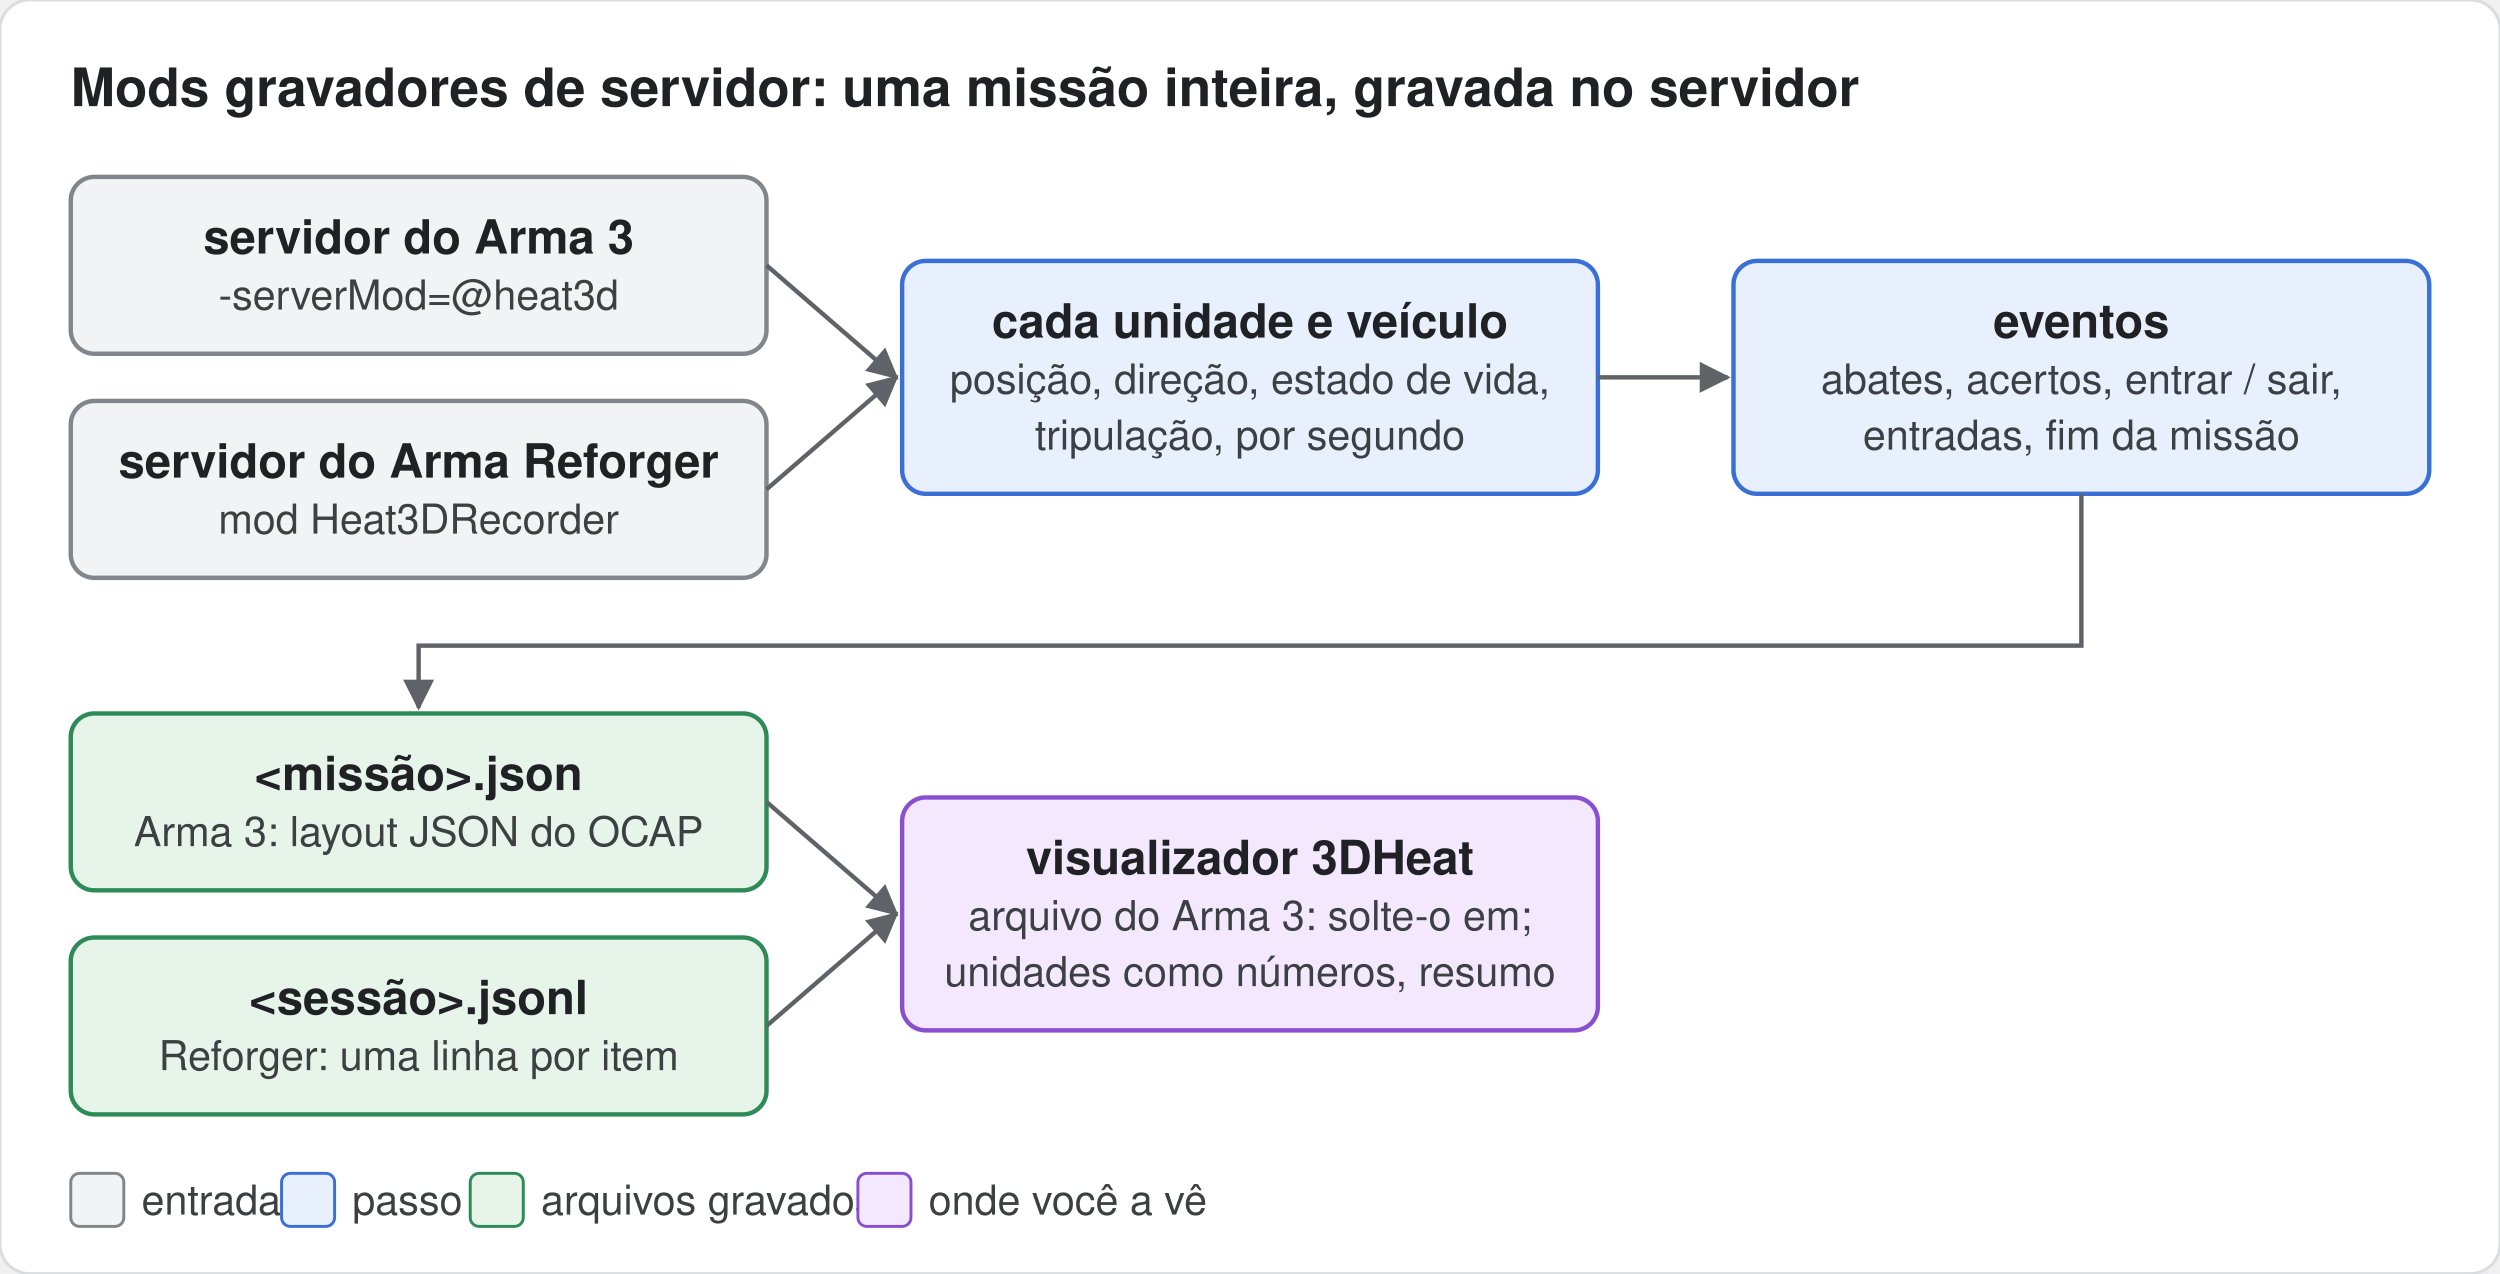
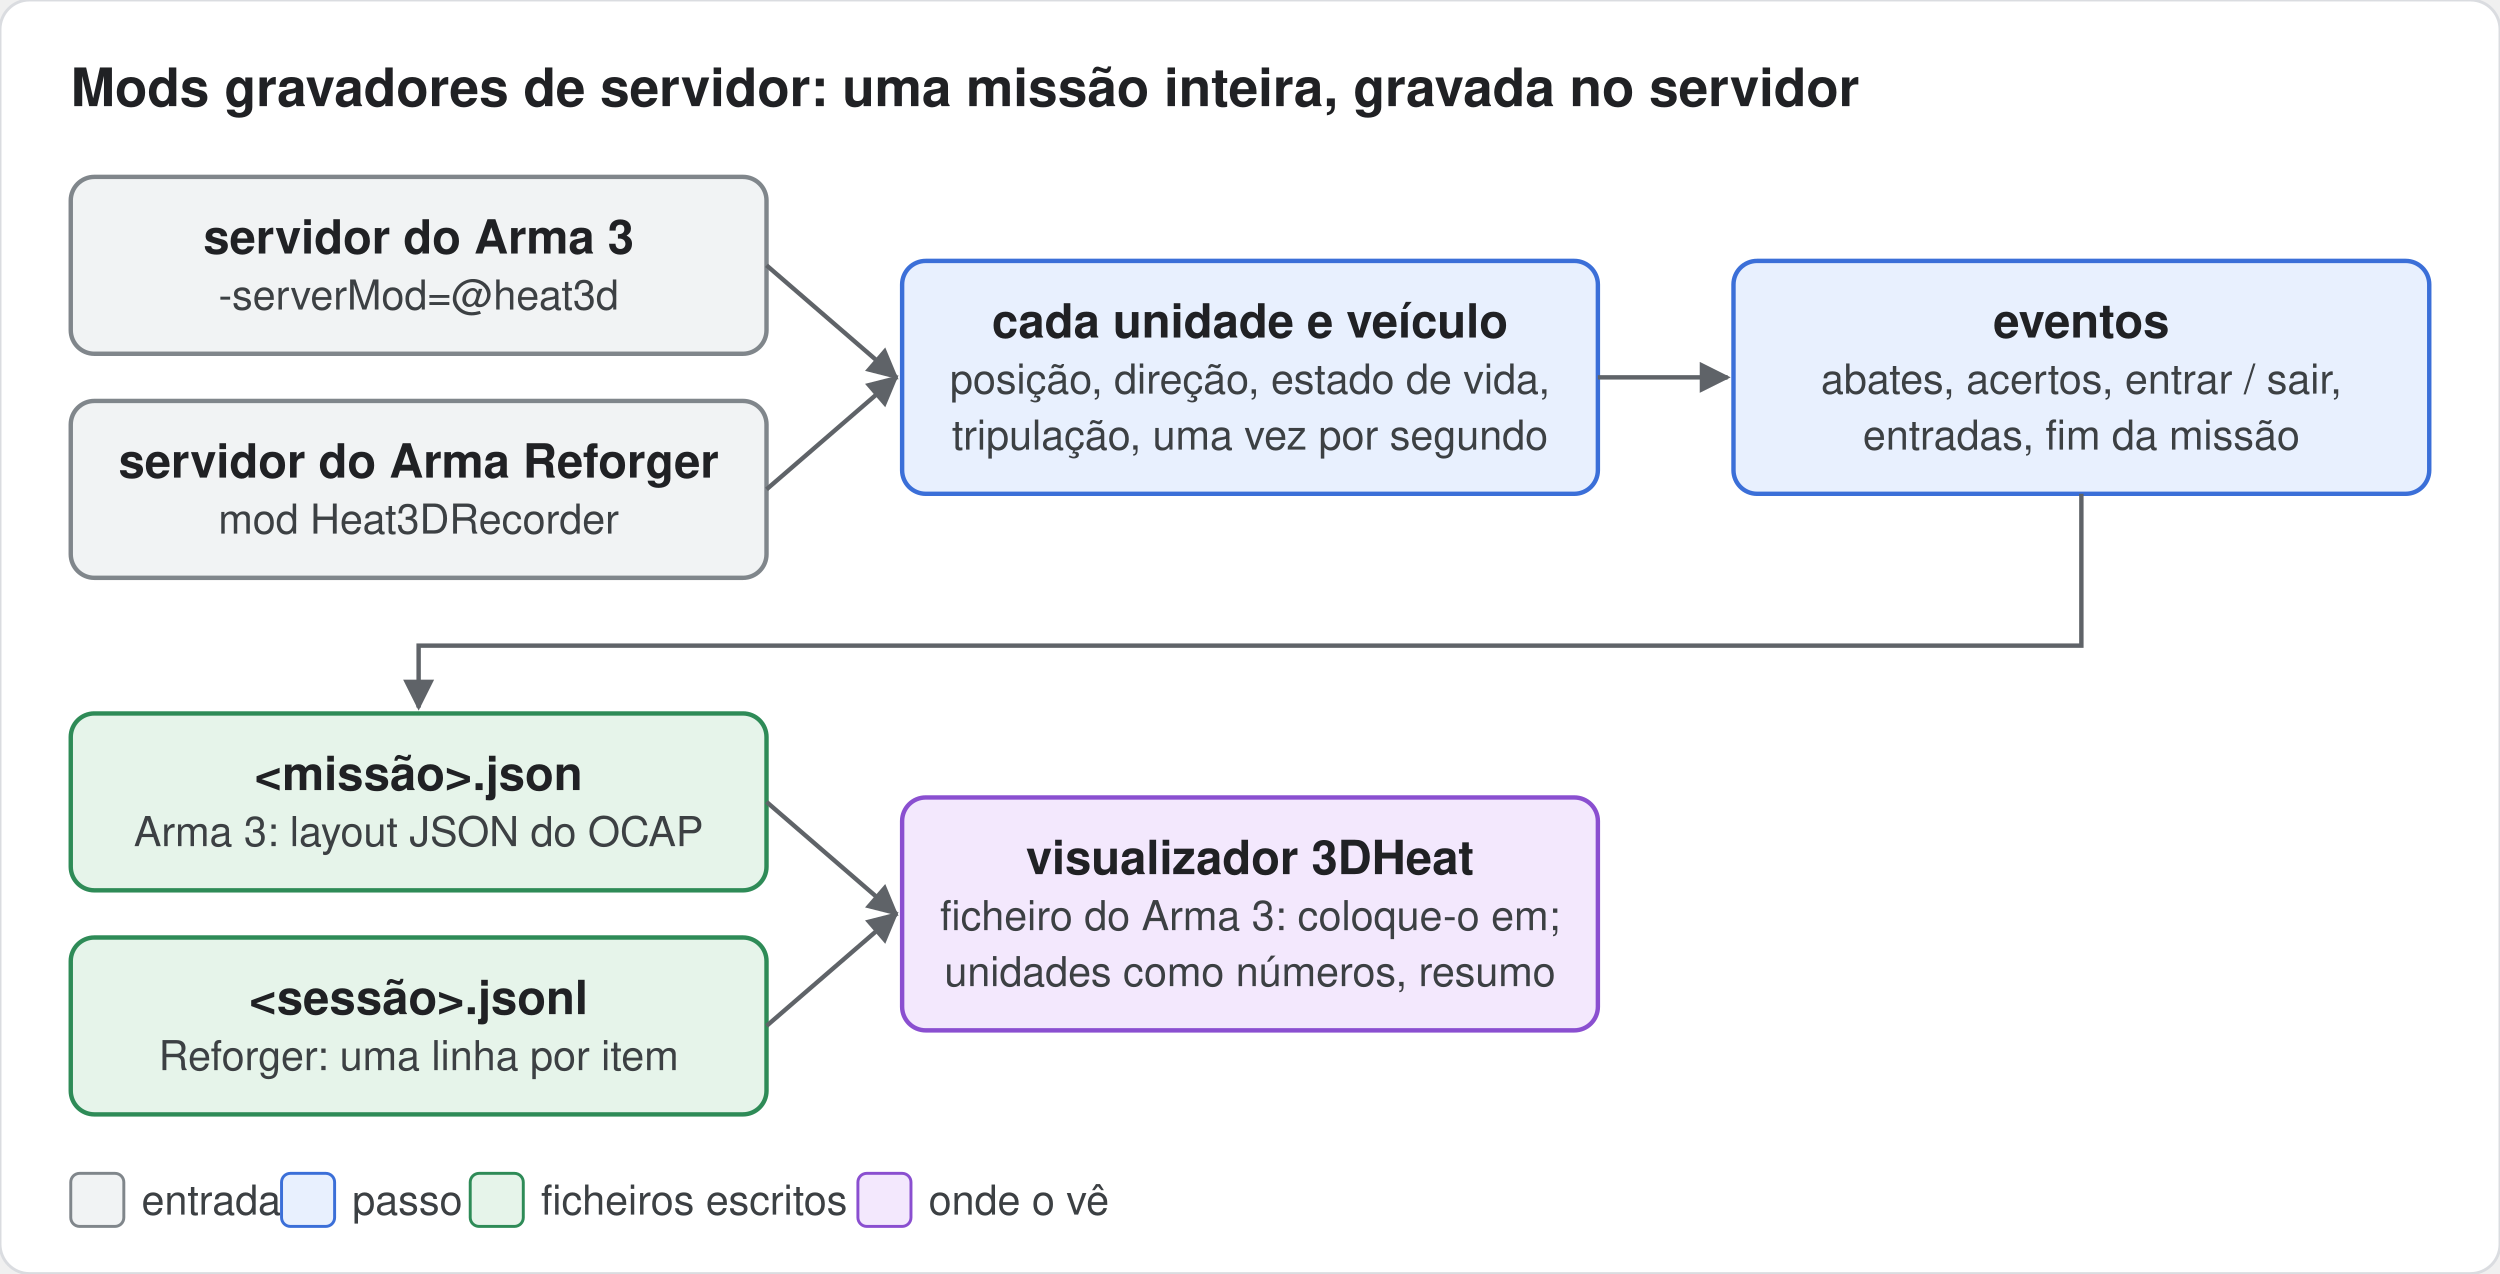
<svg xmlns="http://www.w3.org/2000/svg" width="848" height="432" viewBox="0 0 848 432" font-family="Segoe UI,Helvetica,Arial,sans-serif" role="img" aria-label="Server recorder mods: a whole mission, recorded on the server">
  <defs>
    <marker id="a" viewBox="0 0 10 10" refX="9" refY="5" markerWidth="7" markerHeight="7" orient="auto">
      <path d="M0,0 L10,5 L0,10 z" fill="#5f6368" />
    </marker>
  </defs>
  <rect width="848" height="432" rx="10" fill="#ffffff" stroke="#dadce0" />
  <text x="24" y="36" font-size="18" font-weight="600" fill="#202124">Mods gravadores de servidor: uma missão inteira, gravada no servidor</text>
  <rect x="24" y="60.0" width="236" height="60" rx="8" fill="#f1f3f4" stroke="#80868b" stroke-width="1.5" />
  <text x="142.0" y="86.0" text-anchor="middle" font-weight="600" font-size="16" fill="#202124">servidor do Arma 3</text>
  <text x="142.0" y="105.0" text-anchor="middle" font-size="14" fill="#3c4043">-serverMod=@heat3d</text>
  <rect x="24" y="136.0" width="236" height="60" rx="8" fill="#f1f3f4" stroke="#80868b" stroke-width="1.5" />
  <text x="142.0" y="162.0" text-anchor="middle" font-weight="600" font-size="16" fill="#202124">servidor do Arma Reforger</text>
  <text x="142.0" y="181.0" text-anchor="middle" font-size="14" fill="#3c4043">mod Heat3DRecorder</text>
  <rect x="306" y="88.5" width="236" height="79" rx="8" fill="#e8f0fe" stroke="#3b6fd8" stroke-width="1.5" />
  <text x="424.0" y="114.5" text-anchor="middle" font-weight="600" font-size="16" fill="#202124">cada unidade e veículo</text>
  <text x="424.0" y="133.5" text-anchor="middle" font-size="14" fill="#3c4043">posição, direção, estado de vida,</text>
-   <text x="424.0" y="152.5" text-anchor="middle" font-size="14" fill="#3c4043">tripulação, por segundo</text>
+   <text x="424.0" y="152.5" text-anchor="middle" font-size="14" fill="#3c4043">tripulação, uma vez por segundo</text>
  <rect x="588" y="88.5" width="236" height="79" rx="8" fill="#e8f0fe" stroke="#3b6fd8" stroke-width="1.5" />
  <text x="706.0" y="114.5" text-anchor="middle" font-weight="600" font-size="16" fill="#202124">eventos</text>
  <text x="706.0" y="133.5" text-anchor="middle" font-size="14" fill="#3c4043">abates, acertos, entrar / sair,</text>
  <text x="706.0" y="152.5" text-anchor="middle" font-size="14" fill="#3c4043">entradas, fim da missão</text>
  <line x1="260" y1="90.0" x2="304" y2="128.0" stroke="#5f6368" stroke-width="1.5" marker-end="url(#a)" />
  <line x1="260" y1="166.0" x2="304" y2="128.0" stroke="#5f6368" stroke-width="1.5" marker-end="url(#a)" />
  <line x1="542" y1="128.0" x2="586" y2="128.0" stroke="#5f6368" stroke-width="1.5" marker-end="url(#a)" />
  <path d="M706.0,167.5 V219.0 H142.0 V240.0" fill="none" stroke="#5f6368" stroke-width="1.5" marker-end="url(#a)" />
  <rect x="24" y="242.0" width="236" height="60" rx="8" fill="#e6f4ea" stroke="#2e8b57" stroke-width="1.5" />
  <text x="142.0" y="268.0" text-anchor="middle" font-weight="600" font-size="16" fill="#202124">&lt;missão&gt;.json</text>
  <text x="142.0" y="287.0" text-anchor="middle" font-size="14" fill="#3c4043">Arma 3: layout JSON do OCAP</text>
  <rect x="24" y="318.0" width="236" height="60" rx="8" fill="#e6f4ea" stroke="#2e8b57" stroke-width="1.5" />
  <text x="142.0" y="344.0" text-anchor="middle" font-weight="600" font-size="16" fill="#202124">&lt;sessão&gt;.jsonl</text>
  <text x="142.0" y="363.0" text-anchor="middle" font-size="14" fill="#3c4043">Reforger: uma linha por item</text>
  <rect x="306" y="270.5" width="236" height="79" rx="8" fill="#f3e8fd" stroke="#8a4fd0" stroke-width="1.5" />
  <text x="424.0" y="296.5" text-anchor="middle" font-weight="600" font-size="16" fill="#202124">visualizador 3DHeat</text>
-   <text x="424.0" y="315.5" text-anchor="middle" font-size="14" fill="#3c4043">arquivo do Arma 3: solte-o em;</text>
+   <text x="424.0" y="315.5" text-anchor="middle" font-size="14" fill="#3c4043">ficheiro do Arma 3: coloque-o em;</text>
  <text x="424.0" y="334.5" text-anchor="middle" font-size="14" fill="#3c4043">unidades como números, resumo</text>
  <line x1="260" y1="272.0" x2="304" y2="310.0" stroke="#5f6368" stroke-width="1.5" marker-end="url(#a)" />
  <line x1="260" y1="348.0" x2="304" y2="310.0" stroke="#5f6368" stroke-width="1.5" marker-end="url(#a)" />
  <rect x="24" y="398" width="18" height="18" rx="3" fill="#f1f3f4" stroke="#80868b" />
  <text x="48" y="412" font-size="14" fill="#3c4043">entrada</text>
  <rect x="95.5" y="398" width="18" height="18" rx="3" fill="#e8f0fe" stroke="#3b6fd8" />
  <text x="119.5" y="412" font-size="14" fill="#3c4043">passo</text>
  <rect x="159.5" y="398" width="18" height="18" rx="3" fill="#e6f4ea" stroke="#2e8b57" />
-   <text x="183.5" y="412" font-size="14" fill="#3c4043">arquivos gravados</text>
+   <text x="183.5" y="412" font-size="14" fill="#3c4043">ficheiros escritos</text>
  <rect x="291.0" y="398" width="18" height="18" rx="3" fill="#f3e8fd" stroke="#8a4fd0" />
-   <text x="315.0" y="412" font-size="14" fill="#3c4043">onde você a vê</text>
+   <text x="315.0" y="412" font-size="14" fill="#3c4043">onde o vê</text>
</svg>
